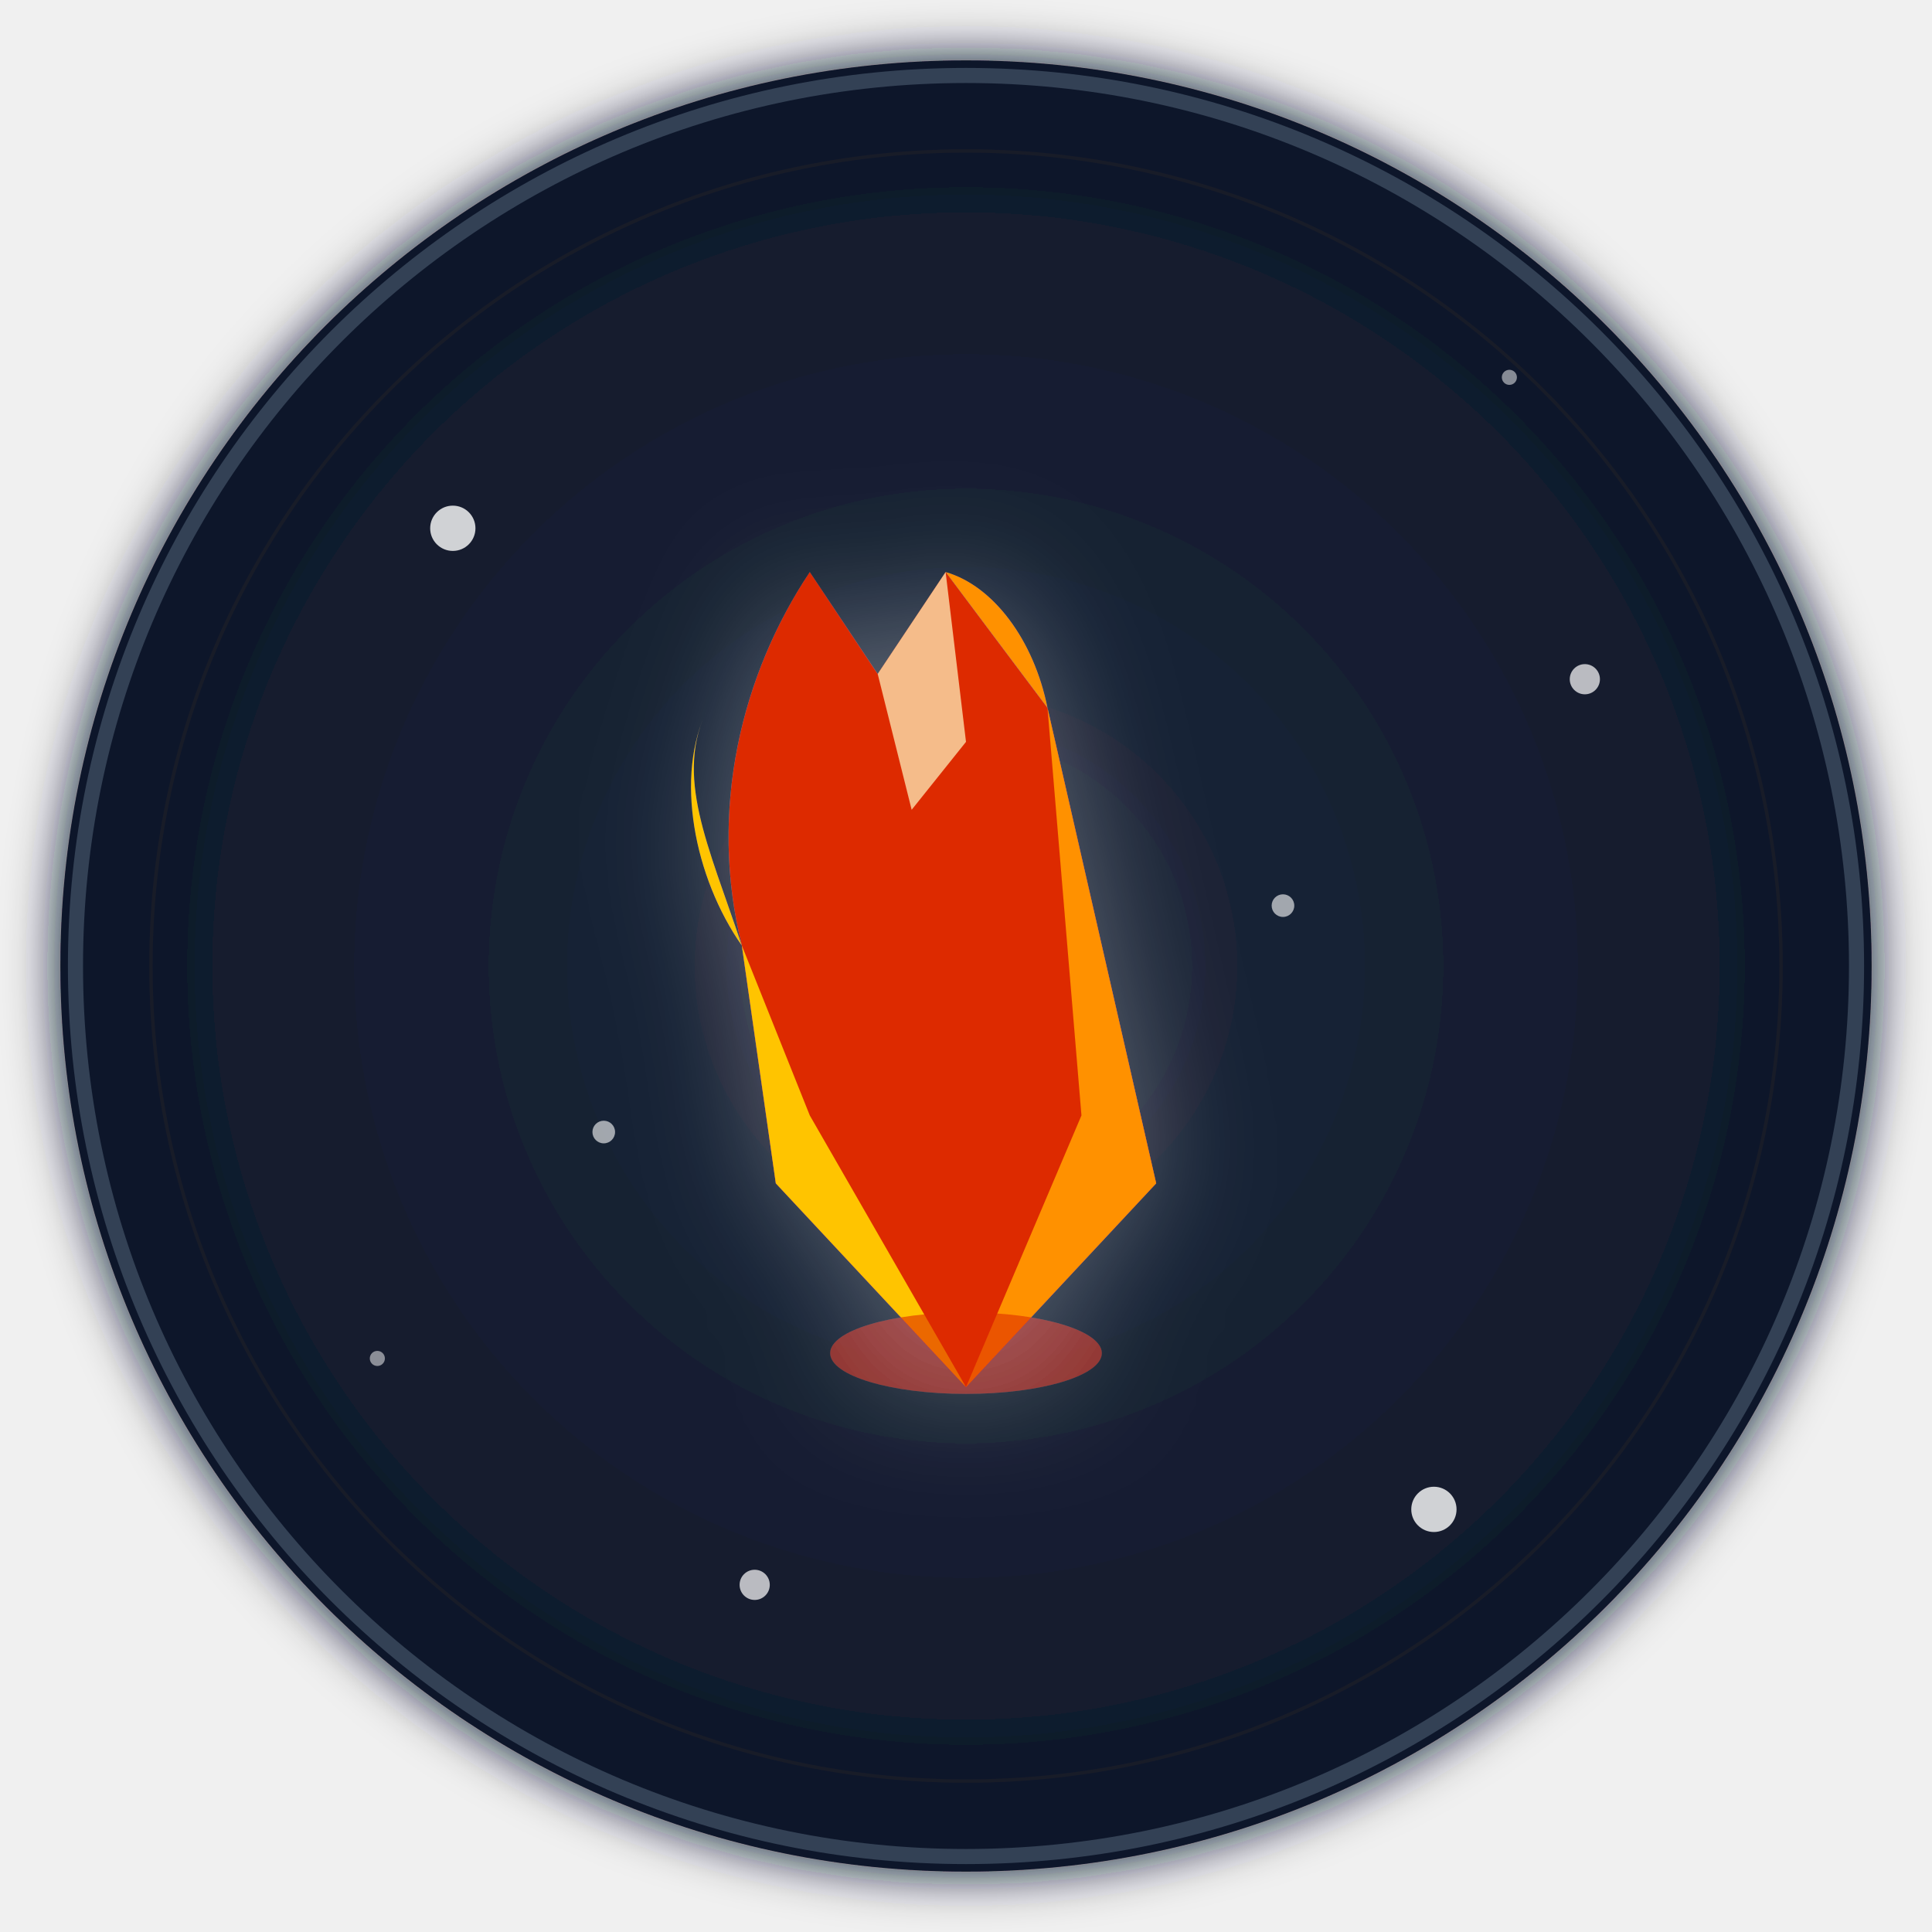
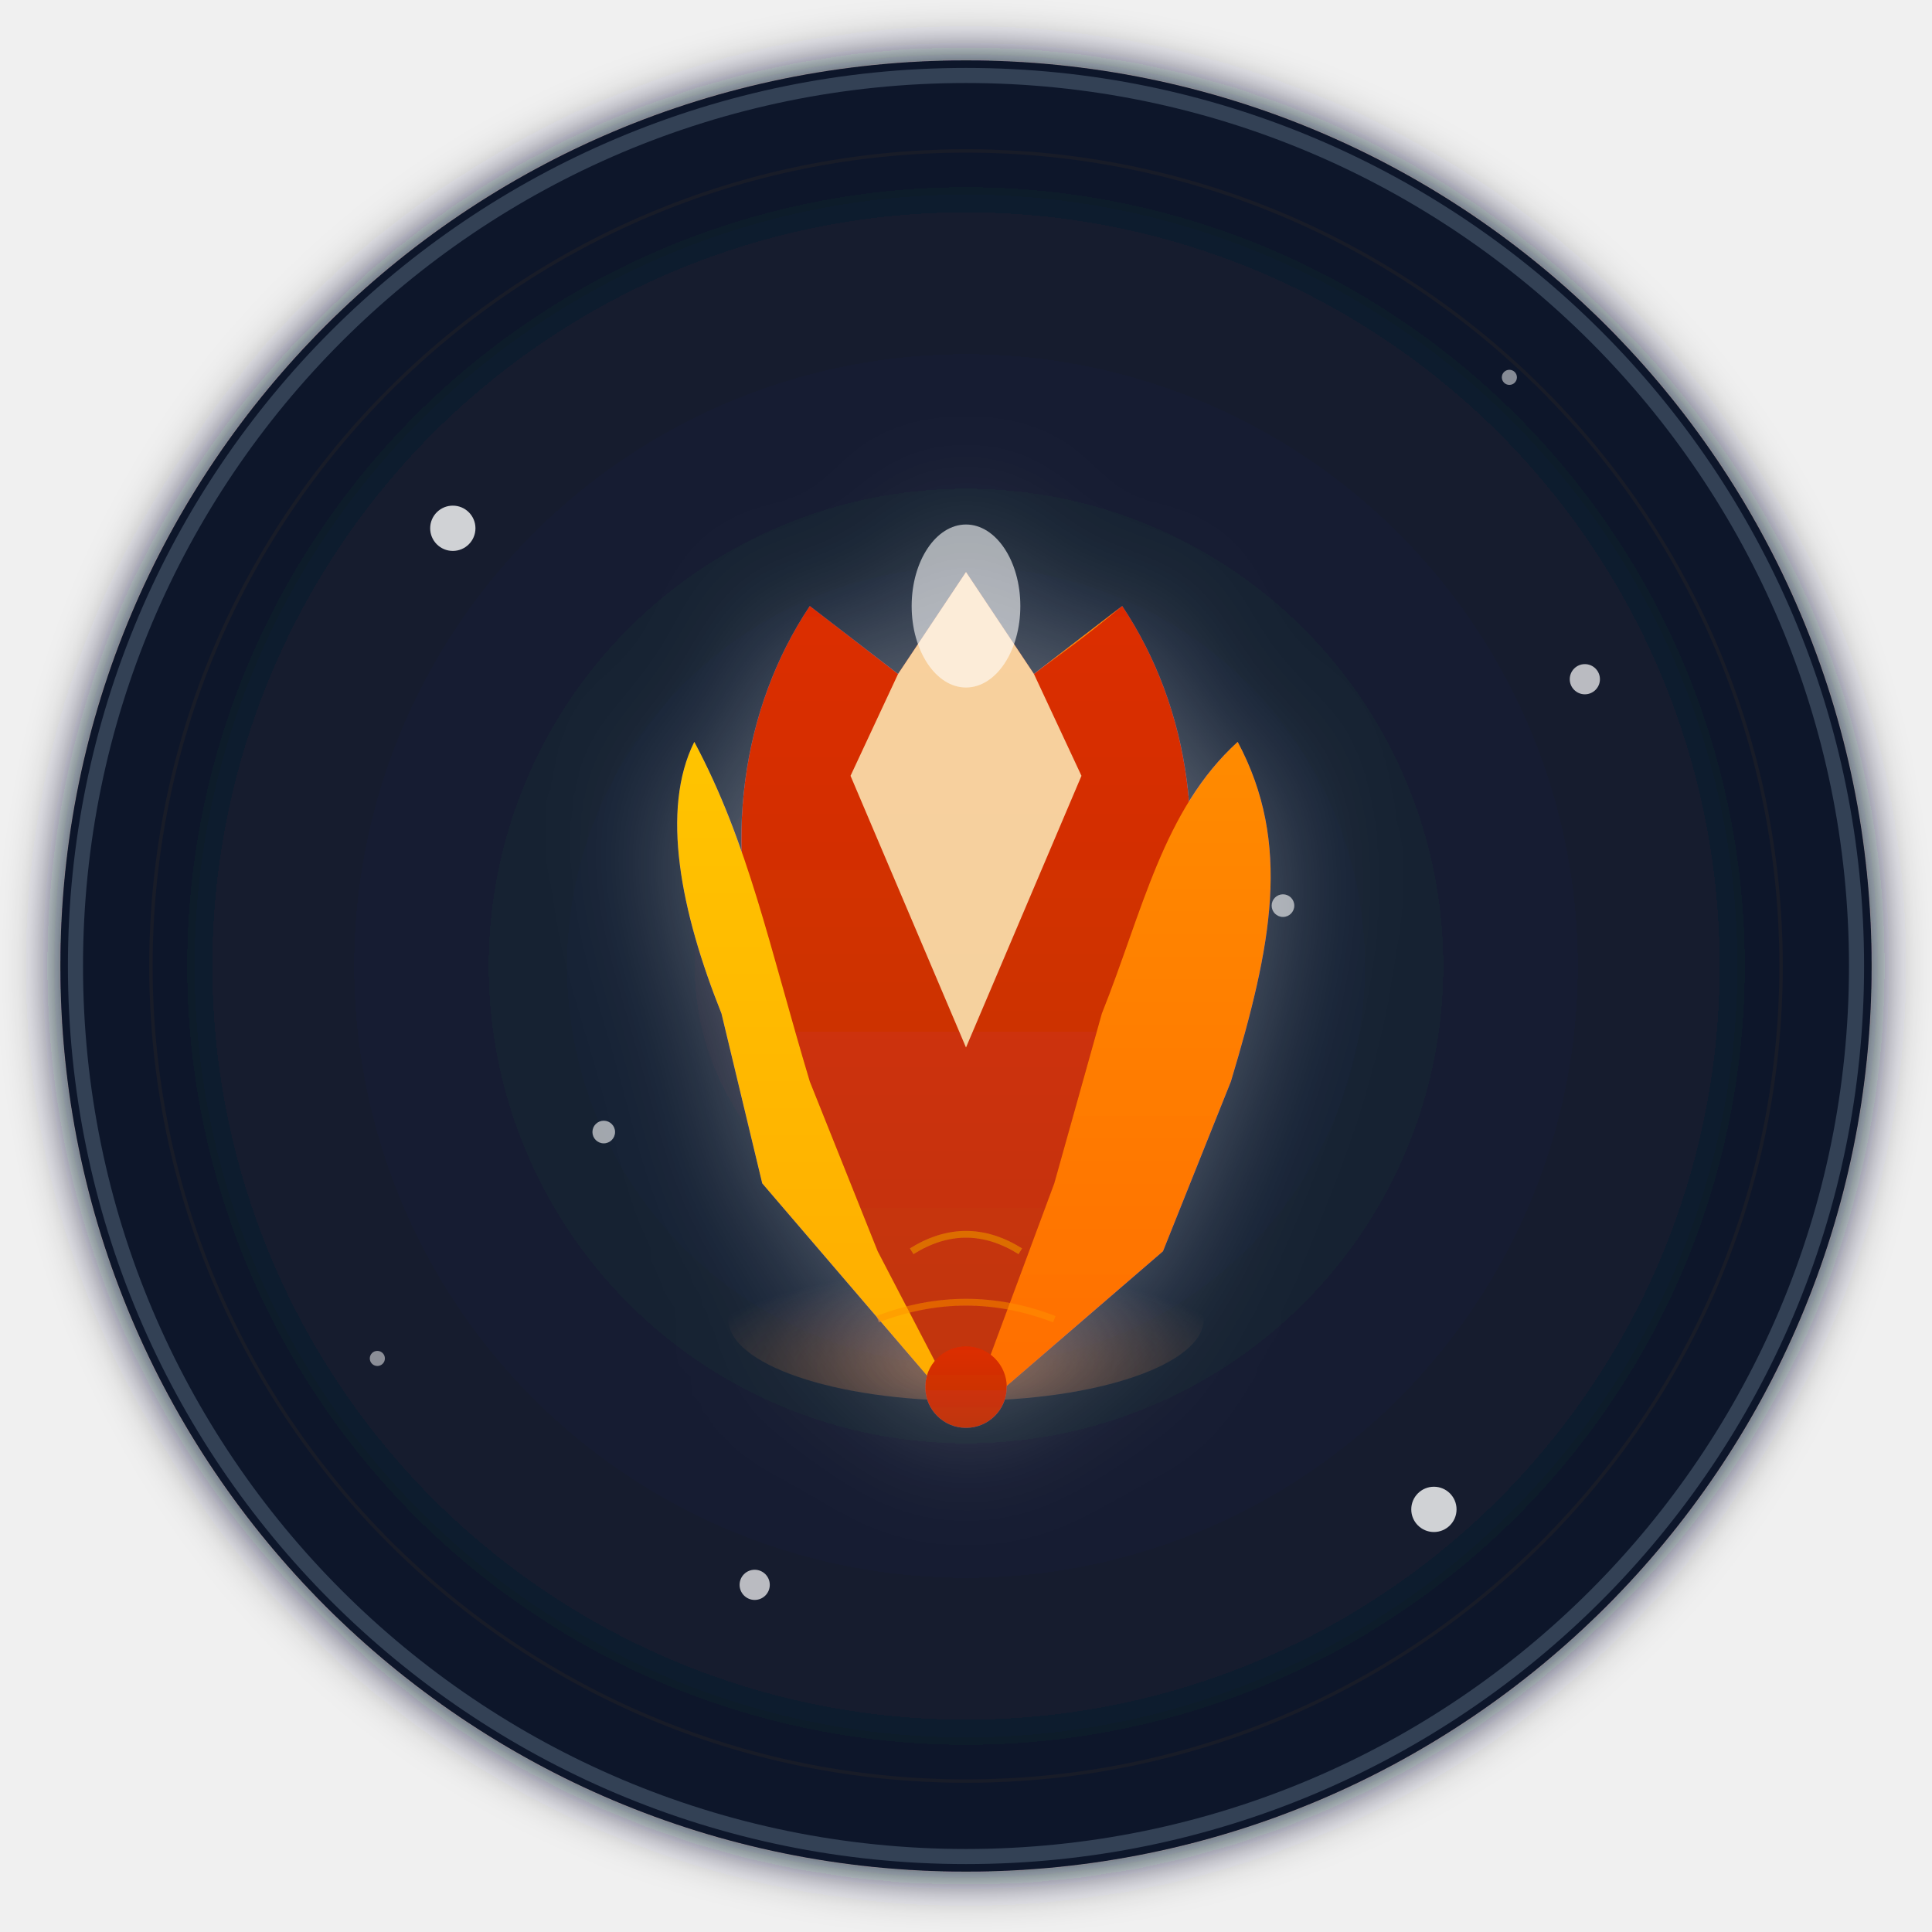
<svg xmlns="http://www.w3.org/2000/svg" width="256" height="256" viewBox="0 0 256 256" fill="none">
  <defs>
    <radialGradient id="grad1" cx="50%" cy="50%" r="50%" fx="50%" fy="50%">
      <stop offset="0%" style="stop-color:#1e293b;stop-opacity:1" />
      <stop offset="100%" style="stop-color:#0f172a;stop-opacity:1" />
    </radialGradient>
    <filter id="glow">
      <feGaussianBlur stdDeviation="3.5" result="coloredBlur" />
      <feMerge>
        <feMergeNode in="coloredBlur" />
        <feMergeNode in="SourceGraphic" />
      </feMerge>
    </filter>
  </defs>
  <circle cx="128" cy="128" r="120" fill="url(#grad1)" filter="url(#glow)" />
  <circle cx="128" cy="128" r="118" fill="transparent" stroke="#334155" stroke-width="2" />
  <circle cx="60" cy="70" r="3" fill="white" opacity="0.8" />
  <circle cx="190" cy="200" r="3" fill="white" opacity="0.8" />
  <circle cx="100" cy="210" r="2" fill="white" opacity="0.7" />
  <circle cx="210" cy="90" r="2" fill="white" opacity="0.7" />
  <circle cx="80" cy="150" r="1.5" fill="white" opacity="0.6" />
  <circle cx="170" cy="120" r="1.5" fill="white" opacity="0.6" />
  <circle cx="50" cy="180" r="1" fill="white" opacity="0.5" />
  <circle cx="200" cy="50" r="1" fill="white" opacity="0.5" />
  <g style="filter: drop-shadow(0 0 8px rgba(255, 255, 255, 0.3));">
    <g transform="translate(128, 128) scale(0.9) translate(-128, -128)">
-       <path d="M105 70 C95 85 90 105 95 125 L100 160 L128 190 L156 160 L140 90 L125 70 L115 85 L105 70 Z" fill="#DD2C00" />
-       <path d="M90 90 C85 100 88 115 95 125 L100 160 L128 190 L105 150 L95 125 C90 110 85 100 90 90 Z" fill="#FFC400" />
-       <path d="M125 70 L140 90 L156 160 L128 190 L145 150 L140 90 C138 80 132 72 125 70 Z" fill="#FF9100" />
-       <path d="M115 85 L125 70 L128 95 L120 105 L115 85 Z" fill="#FFF9C4" opacity="0.7" />
-       <ellipse cx="128" cy="185" rx="20" ry="6" fill="#DD2C00" opacity="0.6" />
+       <defs>
+         <linearGradient id="flameYellow" x1="0%" y1="0%" x2="0%" y2="100%">
+           <stop offset="0%" style="stop-color:#FFC400;stop-opacity:1" />
+           <stop offset="100%" style="stop-color:#FFAB00;stop-opacity:1" />
+         </linearGradient>
+         <linearGradient id="flameOrange" x1="0%" y1="0%" x2="0%" y2="100%">
+           <stop offset="0%" style="stop-color:#FF9100;stop-opacity:1" />
+           <stop offset="100%" style="stop-color:#FF6D00;stop-opacity:1" />
+         </linearGradient>
+         <linearGradient id="flameRed" x1="0%" y1="0%" x2="0%" y2="100%">
+           <stop offset="0%" style="stop-color:#DD2C00;stop-opacity:1" />
+           <stop offset="100%" style="stop-color:#BF360C;stop-opacity:1" />
+         </linearGradient>
+         <radialGradient id="flameGlow" cx="50%" cy="80%" r="60%">
+           <stop offset="0%" style="stop-color:#FF9100;stop-opacity:0.4" />
+           <stop offset="100%" style="stop-color:#FF9100;stop-opacity:0" />
+         </radialGradient>
+       </defs>
+       <ellipse cx="128" cy="180" rx="35" ry="12" fill="url(#flameGlow)" />
+       <path d="M105 75 C95 90 92 110 98 130 L105 165 L128 195 L151 165 L158 130 C164 110 161 90 151 75 L138 85 L128 70 L118 85 L105 75 Z" fill="url(#flameRed)" />
+       <path d="M88 95 C83 105 86 120 92 135 L98 160 L128 195 L115 170 L105 145 C99 125 96 110 88 95 Z" fill="url(#flameYellow)" />
+       <path d="M138 85 L151 75 L168 95 C176 110 173 125 167 145 L157 170 L128 195 L141 160 L148 135 C154 120 157 105 168 95 L151 75 C145 80 142 82 138 85 Z" fill="url(#flameOrange)" />
+       <path d="M118 85 L128 70 L138 85 L145 100 L128 140 L111 100 Z" fill="#FFF9C4" opacity="0.8" />
+       <ellipse cx="128" cy="75" rx="8" ry="12" fill="#FFFFFF" opacity="0.6" />
+       <circle cx="128" cy="190" r="6" fill="url(#flameRed)" />
+       <path d="M115 180 Q128 175 141 180" stroke="#FF9100" stroke-width="1" opacity="0.5" fill="none">
+         <animate attributeName="d" values="M115 180 Q128 175 141 180;M115 180 Q128 185 141 180;M115 180 Q128 175 141 180" dur="2s" repeatCount="indefinite" />
+       </path>
+       <path d="M120 170 Q128 165 136 170" stroke="#FFC400" stroke-width="1" opacity="0.4" fill="none">
+         <animate attributeName="d" values="M120 170 Q128 165 136 170;M120 170 Q128 175 136 170;M120 170 Q128 165 136 170" dur="1.8s" repeatCount="indefinite" />
+       </path>
      <circle cx="128" cy="128" r="120" fill="none" stroke="#FF9100" stroke-width="0.5" opacity="0.05" />
    </g>
  </g>
</svg>
